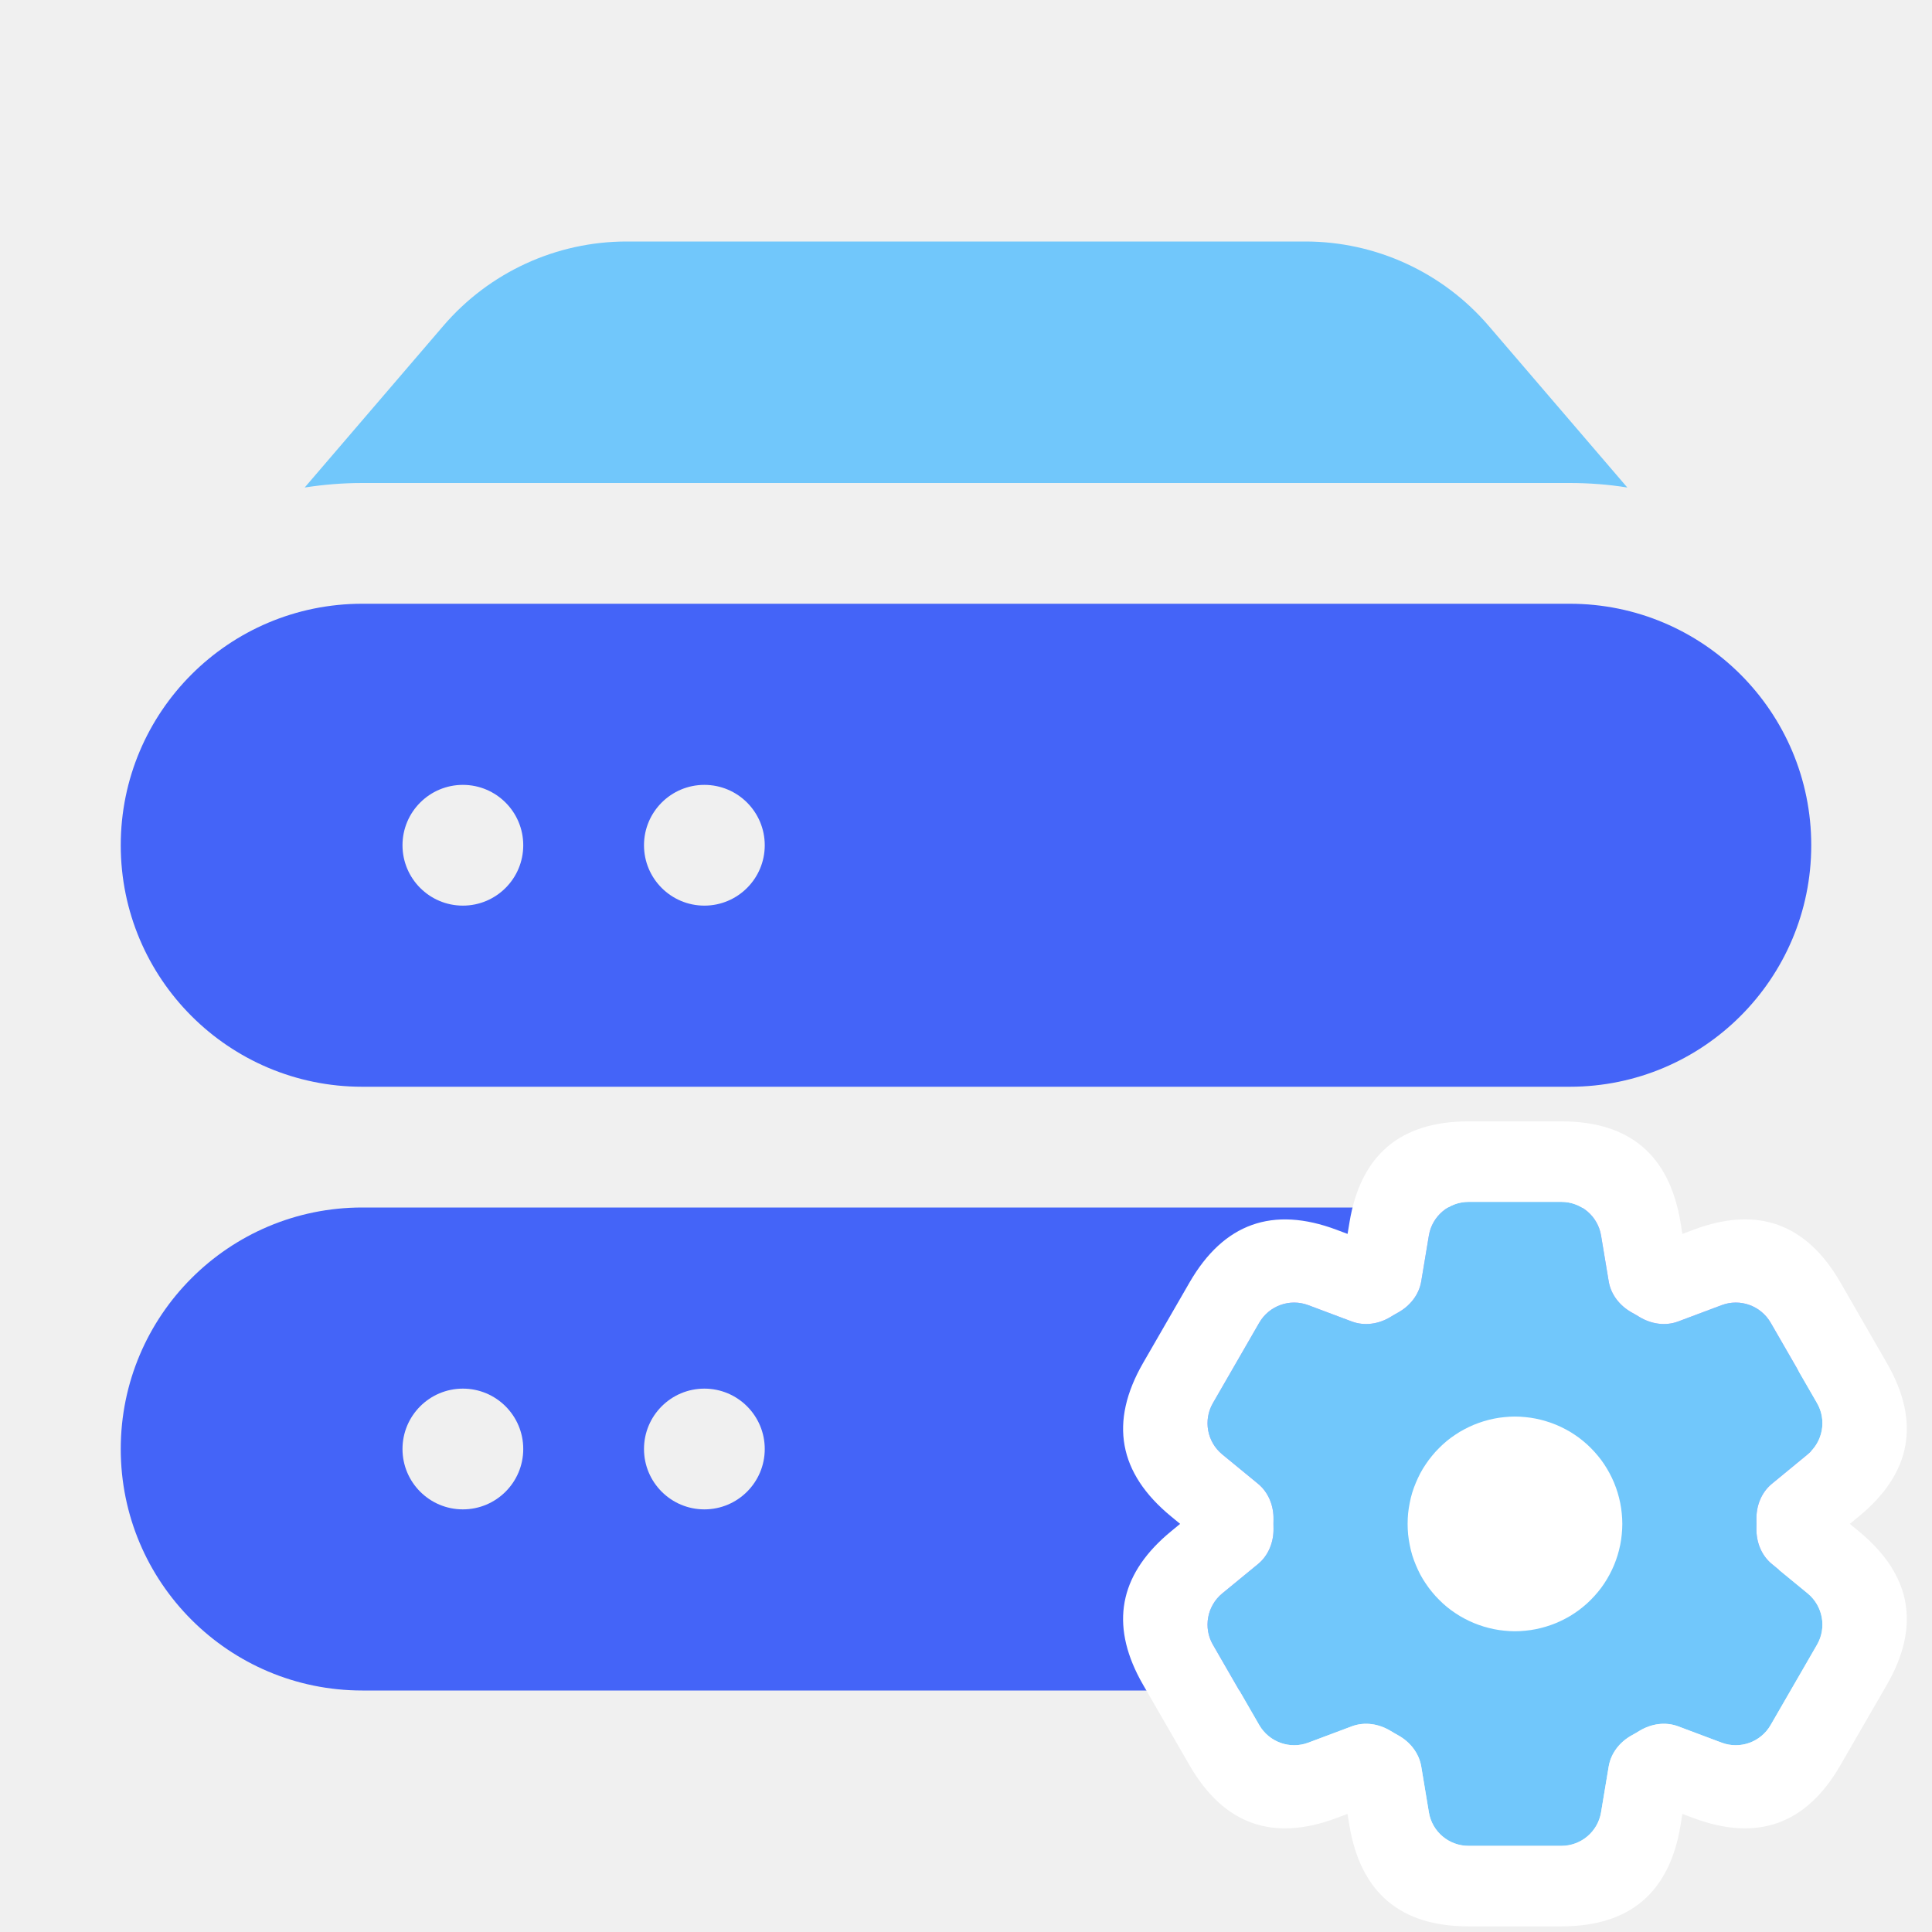
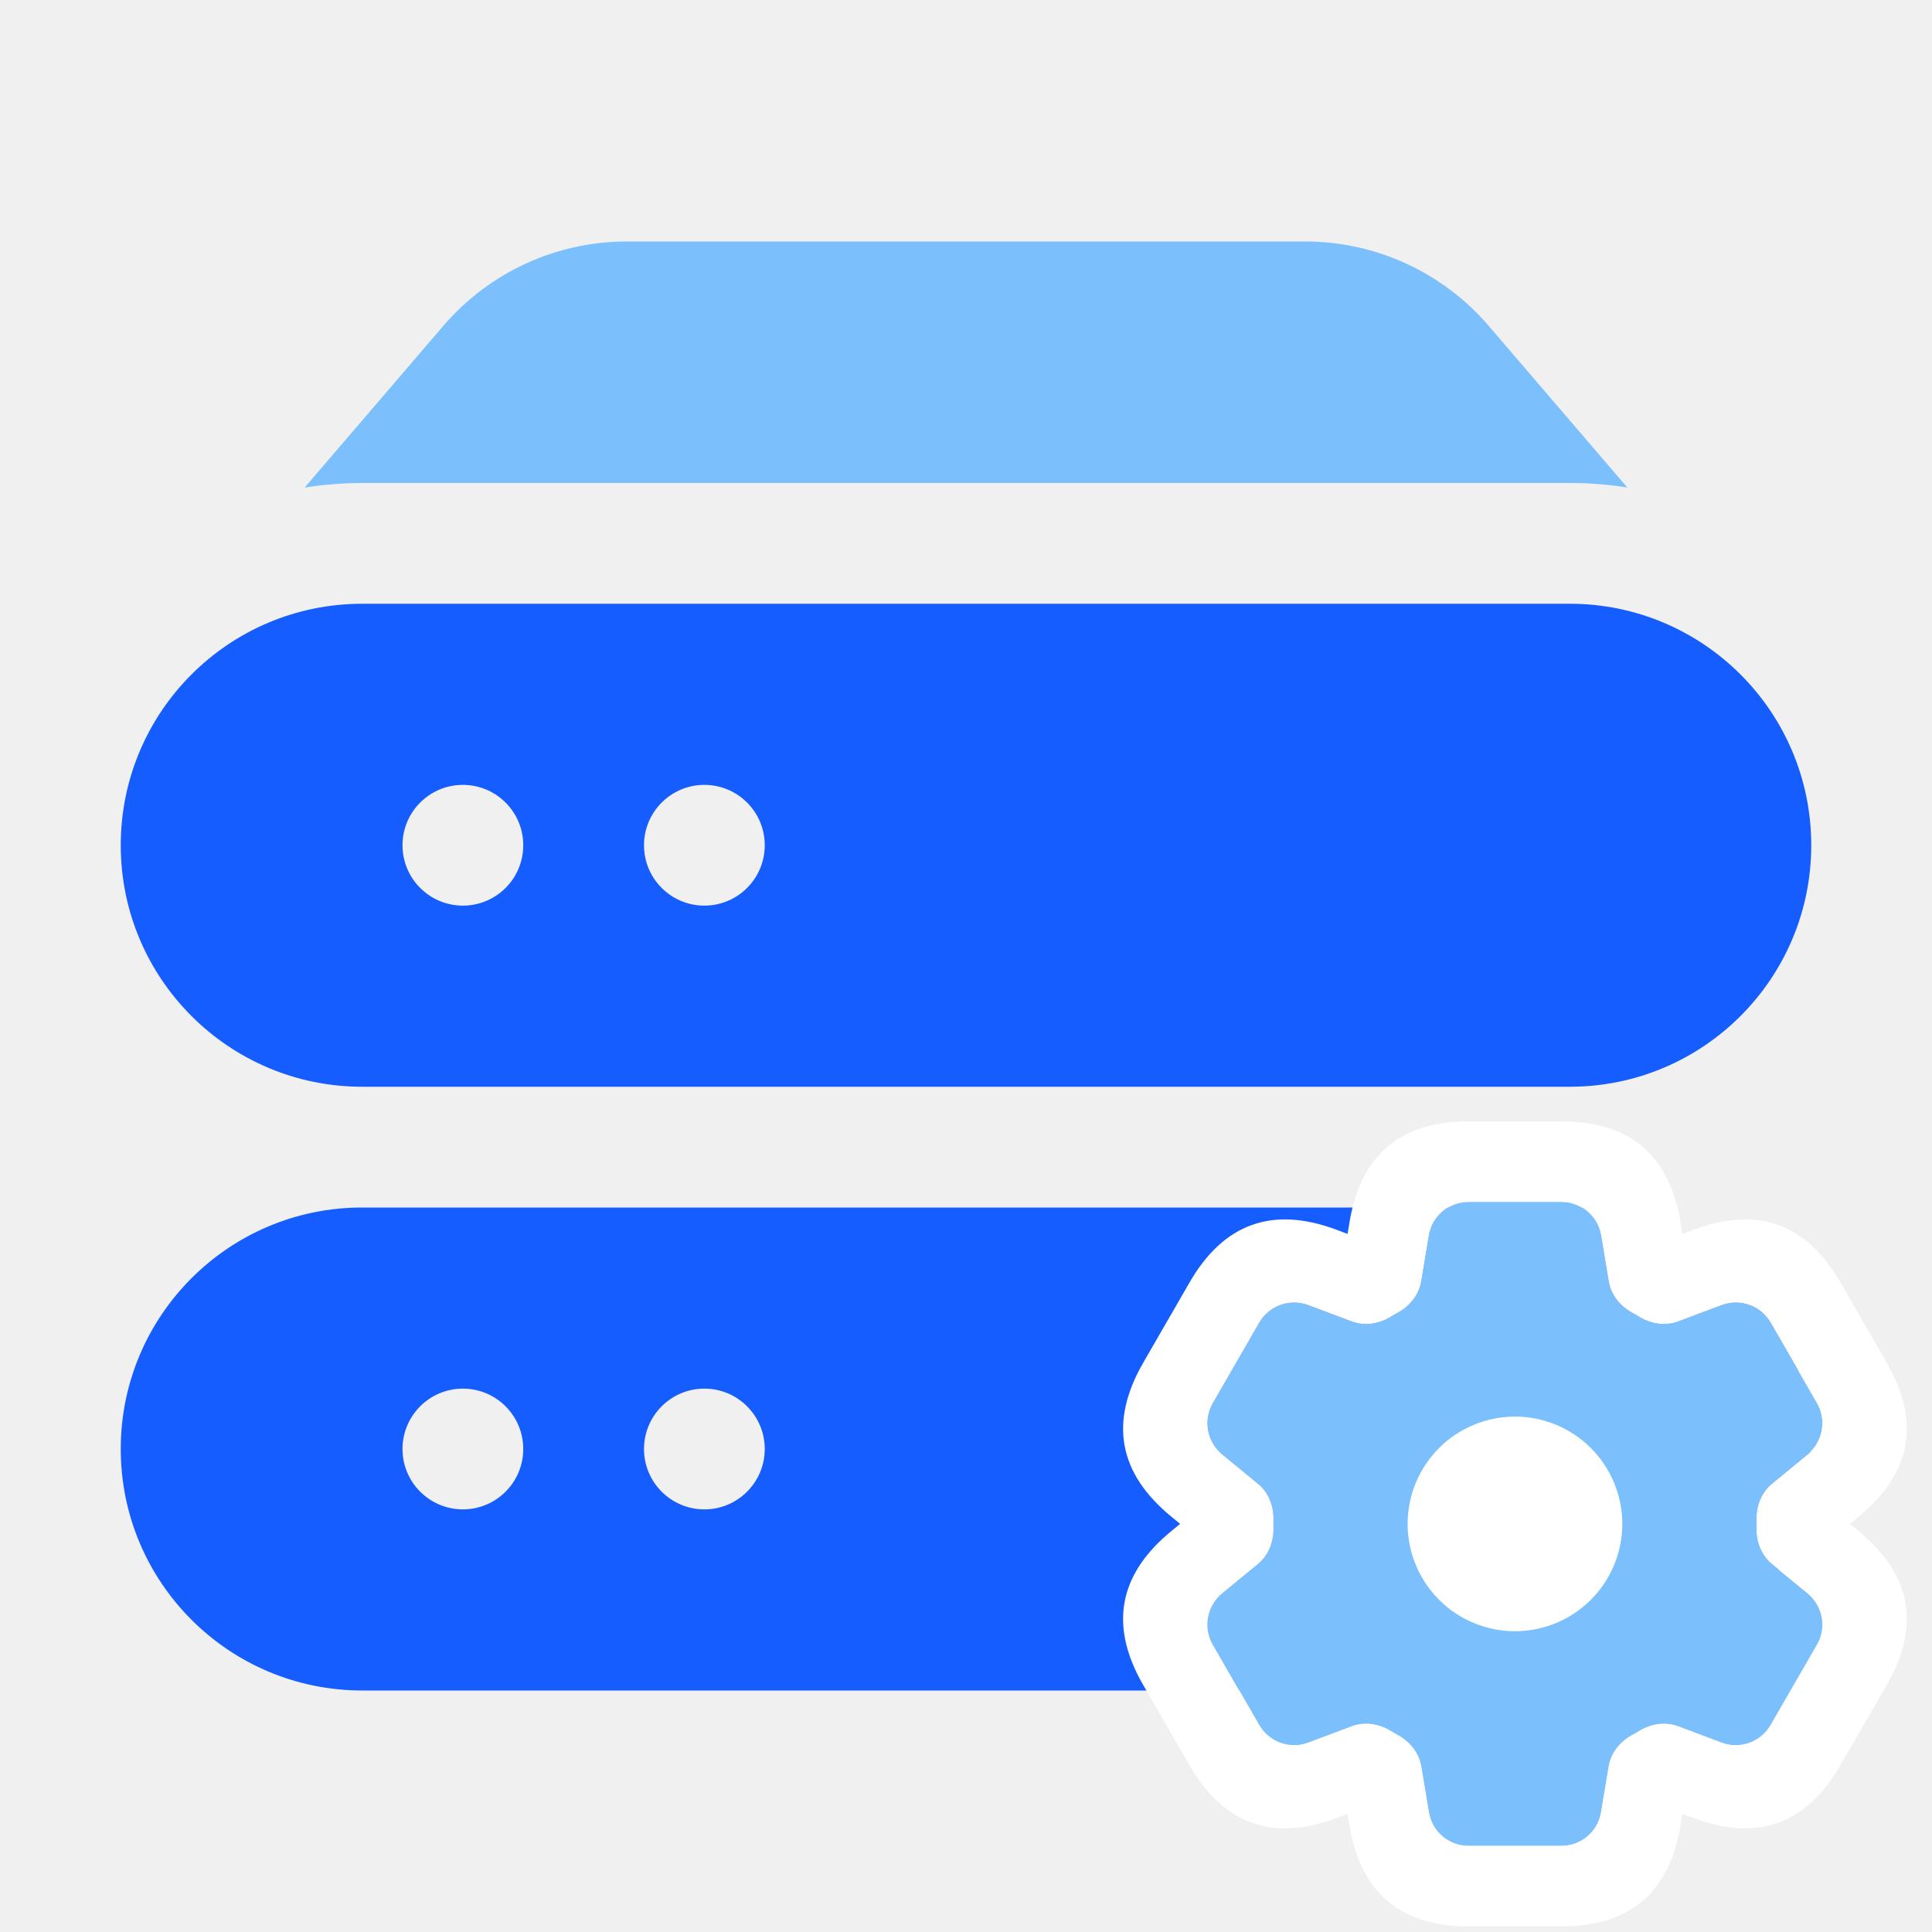
<svg xmlns="http://www.w3.org/2000/svg" fill="none" version="1.1" width="24" height="24" viewBox="0 0 24 24">
  <defs>
    <clipPath id="master_svg0_732_40561">
      <rect x="0" y="0" width="24" height="24" rx="0" />
    </clipPath>
  </defs>
  <g clip-path="url(#master_svg0_732_40561)">
    <g>
-       <path d="M5.507,4.048C6.077,3.383,6.909,3,7.785,3L16.215,3C17.091,3,17.923,3.383,18.493,4.048L20.215,6.056C19.979,6.018,19.739,6,19.5,6L4.5,6C4.257,6,4.018,6.02,3.785,6.056L5.507,4.048Z" fill="#71C7FB" fill-opacity="1" />
+       <path d="M5.507,4.048C6.077,3.383,6.909,3,7.785,3L16.215,3C17.091,3,17.923,3.383,18.493,4.048L20.215,6.056C19.979,6.018,19.739,6,19.5,6L4.5,6C4.257,6,4.018,6.02,3.785,6.056L5.507,4.048Z" fill="#7BC0FC" fill-opacity="1" />
    </g>
    <g>
-       <path d="M1.5,10.5C1.5,8.843,2.843,7.5,4.5,7.5L19.5,7.5C21.157,7.5,22.5,8.843,22.5,10.5C22.5,12.157,21.157,13.5,19.5,13.5L4.5,13.5C2.843,13.5,1.5,12.157,1.5,10.5ZM6.5,10.5C6.5,10.914,6.164,11.25,5.75,11.25C5.336,11.25,5,10.914,5,10.5C5,10.086,5.336,9.75,5.75,9.75C6.164,9.75,6.5,10.086,6.5,10.5ZM8.75,11.25C9.164,11.25,9.5,10.914,9.5,10.5C9.5,10.086,9.164,9.75,8.75,9.75C8.336,9.75,8,10.086,8,10.5C8,10.914,8.336,11.25,8.75,11.25ZM4.5,15C2.843,15,1.5,16.343,1.5,18C1.5,19.657,2.843,21,4.5,21L19.5,21C21.157,21,22.5,19.657,22.5,18C22.5,16.343,21.157,15,19.5,15L4.5,15ZM5.75,18.75C6.164,18.75,6.5,18.414,6.5,18C6.5,17.586,6.164,17.25,5.75,17.25C5.336,17.25,5,17.586,5,18C5,18.414,5.336,18.75,5.75,18.75ZM9.5,18C9.5,18.414,9.164,18.75,8.75,18.75C8.336,18.75,8,18.414,8,18C8,17.586,8.336,17.25,8.75,17.25C9.164,17.25,9.5,17.586,9.5,18Z" fill-rule="evenodd" fill="#4464F8" fill-opacity="1" />
+       <path d="M1.5,10.5C1.5,8.843,2.843,7.5,4.5,7.5L19.5,7.5C21.157,7.5,22.5,8.843,22.5,10.5C22.5,12.157,21.157,13.5,19.5,13.5L4.5,13.5C2.843,13.5,1.5,12.157,1.5,10.5ZM6.5,10.5C6.5,10.914,6.164,11.25,5.75,11.25C5.336,11.25,5,10.914,5,10.5C5,10.086,5.336,9.75,5.75,9.75C6.164,9.75,6.5,10.086,6.5,10.5ZM8.75,11.25C9.164,11.25,9.5,10.914,9.5,10.5C9.5,10.086,9.164,9.75,8.75,9.75C8.336,9.75,8,10.086,8,10.5C8,10.914,8.336,11.25,8.75,11.25ZM4.5,15C2.843,15,1.5,16.343,1.5,18C1.5,19.657,2.843,21,4.5,21L19.5,21C21.157,21,22.5,19.657,22.5,18C22.5,16.343,21.157,15,19.5,15L4.5,15ZM5.75,18.75C6.164,18.75,6.5,18.414,6.5,18C6.5,17.586,6.164,17.25,5.75,17.25C5.336,17.25,5,17.586,5,18C5,18.414,5.336,18.75,5.75,18.75ZM9.5,18C9.5,18.414,9.164,18.75,8.75,18.75C8.336,18.75,8,18.414,8,18C8,17.586,8.336,17.25,8.75,17.25C9.164,17.25,9.5,17.586,9.5,18Z" fill-rule="evenodd" fill="#165DFF" fill-opacity="1" />
    </g>
    <g>
-       <path d="M17.75,15.348C17.79,15.107,17.999,14.93,18.243,14.93L19.396,14.93C19.64,14.93,19.849,15.107,19.889,15.348L19.984,15.918C20.012,16.084,20.123,16.222,20.27,16.304C20.303,16.322,20.336,16.341,20.368,16.361C20.513,16.448,20.688,16.475,20.846,16.416L21.387,16.213C21.616,16.127,21.873,16.219,21.996,16.431L22.572,17.43C22.694,17.641,22.645,17.91,22.456,18.066L22.01,18.433C21.88,18.54,21.816,18.706,21.819,18.874C21.82,18.912,21.82,18.95,21.819,18.987C21.816,19.155,21.88,19.321,22.01,19.428L22.457,19.795C22.645,19.951,22.694,20.22,22.572,20.431L21.995,21.43C21.873,21.641,21.616,21.734,21.387,21.648L20.846,21.445C20.688,21.386,20.513,21.413,20.368,21.5C20.336,21.52,20.303,21.539,20.27,21.557C20.123,21.638,20.012,21.777,19.984,21.943L19.889,22.513C19.849,22.754,19.64,22.93,19.396,22.93L18.243,22.93C17.998,22.93,17.79,22.754,17.75,22.513L17.655,21.943C17.627,21.777,17.516,21.638,17.369,21.557C17.336,21.538,17.303,21.52,17.271,21.5C17.126,21.413,16.951,21.386,16.793,21.445L16.252,21.648C16.023,21.734,15.766,21.641,15.643,21.43L15.067,20.431C14.945,20.22,14.994,19.951,15.182,19.795L15.629,19.428C15.758,19.321,15.823,19.155,15.82,18.987C15.819,18.95,15.819,18.912,15.82,18.874C15.823,18.705,15.758,18.54,15.629,18.433L15.182,18.066C14.994,17.91,14.945,17.642,15.067,17.43L15.643,16.431C15.766,16.219,16.023,16.127,16.252,16.213L16.793,16.416C16.951,16.475,17.126,16.448,17.271,16.361C17.303,16.341,17.336,16.322,17.369,16.304C17.516,16.222,17.627,16.084,17.655,15.918L17.75,15.348L17.75,15.348Z" fill="#71C7FB" fill-opacity="1" />
+       <path d="M17.75,15.348C17.79,15.107,17.999,14.93,18.243,14.93L19.396,14.93C19.64,14.93,19.849,15.107,19.889,15.348L19.984,15.918C20.012,16.084,20.123,16.222,20.27,16.304C20.303,16.322,20.336,16.341,20.368,16.361C20.513,16.448,20.688,16.475,20.846,16.416L21.387,16.213C21.616,16.127,21.873,16.219,21.996,16.431L22.572,17.43C22.694,17.641,22.645,17.91,22.456,18.066L22.01,18.433C21.88,18.54,21.816,18.706,21.819,18.874C21.82,18.912,21.82,18.95,21.819,18.987C21.816,19.155,21.88,19.321,22.01,19.428L22.457,19.795C22.645,19.951,22.694,20.22,22.572,20.431L21.995,21.43C21.873,21.641,21.616,21.734,21.387,21.648L20.846,21.445C20.688,21.386,20.513,21.413,20.368,21.5C20.336,21.52,20.303,21.539,20.27,21.557C20.123,21.638,20.012,21.777,19.984,21.943L19.889,22.513C19.849,22.754,19.64,22.93,19.396,22.93L18.243,22.93C17.998,22.93,17.79,22.754,17.75,22.513L17.655,21.943C17.627,21.777,17.516,21.638,17.369,21.557C17.336,21.538,17.303,21.52,17.271,21.5C17.126,21.413,16.951,21.386,16.793,21.445L16.252,21.648C16.023,21.734,15.766,21.641,15.643,21.43L15.067,20.431C14.945,20.22,14.994,19.951,15.182,19.795L15.629,19.428C15.758,19.321,15.823,19.155,15.82,18.987C15.819,18.95,15.819,18.912,15.82,18.874C15.823,18.705,15.758,18.54,15.629,18.433L15.182,18.066C14.994,17.91,14.945,17.642,15.067,17.43L15.643,16.431C15.766,16.219,16.023,16.127,16.252,16.213L16.793,16.416C16.951,16.475,17.126,16.448,17.271,16.361C17.303,16.341,17.336,16.322,17.369,16.304C17.516,16.222,17.627,16.084,17.655,15.918L17.75,15.348L17.75,15.348Z" fill="#7BC0FC" fill-opacity="1" />
      <path d="M16.764,15.183L16.764,15.184L16.74,15.328L16.604,15.277Q15.413,14.83,14.777,15.931L14.2,16.931Q13.567,18.031,14.547,18.837L14.66,18.93L14.547,19.023Q13.627,19.78,14.128,20.795Q14.161,20.862,14.201,20.931L14.778,21.931Q15.414,23.03,16.603,22.584L16.739,22.533L16.763,22.678Q16.974,23.93,18.243,23.93L19.396,23.93Q20.668,23.93,20.876,22.677L20.899,22.533L21.036,22.584Q22.226,23.03,22.861,21.93L23.438,20.931Q23.993,19.969,23.312,19.23Q23.215,19.125,23.092,19.023L22.979,18.93L23.091,18.838Q24.073,18.031,23.438,16.93L22.862,15.93Q22.225,14.829,21.036,15.277L20.899,15.328L20.876,15.184Q20.667,13.93,19.396,13.93L18.243,13.93Q16.972,13.93,16.764,15.183ZM18.243,14.93C17.999,14.93,17.79,15.107,17.75,15.348L17.655,15.918C17.627,16.084,17.516,16.222,17.369,16.304C17.336,16.322,17.303,16.341,17.271,16.361C17.126,16.448,16.951,16.475,16.793,16.416L16.252,16.213C16.023,16.127,15.766,16.219,15.643,16.431L15.067,17.43C14.945,17.642,14.994,17.91,15.182,18.066L15.629,18.433C15.758,18.54,15.823,18.705,15.82,18.874C15.819,18.912,15.819,18.95,15.82,18.987C15.823,19.155,15.758,19.321,15.629,19.428L15.182,19.795C14.994,19.951,14.945,20.22,15.067,20.431L15.643,21.43C15.766,21.641,16.023,21.734,16.252,21.648L16.793,21.445C16.951,21.386,17.126,21.413,17.271,21.5C17.303,21.52,17.336,21.538,17.369,21.557C17.516,21.638,17.627,21.777,17.655,21.943L17.75,22.513C17.79,22.754,17.998,22.93,18.243,22.93L19.396,22.93C19.64,22.93,19.849,22.754,19.889,22.513L19.984,21.943C20.012,21.777,20.123,21.638,20.27,21.557C20.303,21.539,20.336,21.52,20.368,21.5C20.513,21.413,20.688,21.386,20.846,21.445L21.387,21.648C21.616,21.734,21.873,21.641,21.995,21.43L22.572,20.431C22.694,20.22,22.645,19.951,22.457,19.795L22.01,19.428C21.88,19.321,21.816,19.155,21.819,18.987C21.82,18.95,21.82,18.912,21.819,18.874C21.816,18.706,21.88,18.54,22.01,18.433L22.456,18.066C22.645,17.91,22.694,17.641,22.572,17.43L21.996,16.431C21.873,16.219,21.616,16.127,21.387,16.213L20.846,16.416C20.688,16.475,20.513,16.448,20.368,16.361C20.336,16.341,20.303,16.322,20.27,16.304C20.123,16.222,20.012,16.084,19.984,15.918L19.889,15.348C19.849,15.107,19.64,14.93,19.396,14.93L18.243,14.93Z" fill-rule="evenodd" fill="#FFFFFF" fill-opacity="1" />
    </g>
    <g>
      <path d="M20.153,18.93Q20.153,18.996,20.146,19.061Q20.14,19.126,20.127,19.191Q20.114,19.255,20.095,19.318Q20.076,19.38,20.051,19.441Q20.026,19.501,19.995,19.559Q19.964,19.617,19.928,19.671Q19.892,19.726,19.85,19.776Q19.808,19.827,19.762,19.873Q19.716,19.92,19.665,19.961Q19.615,20.003,19.56,20.039Q19.506,20.076,19.448,20.106Q19.39,20.137,19.33,20.162Q19.269,20.187,19.206,20.206Q19.144,20.225,19.079,20.238Q19.015,20.251,18.95,20.257Q18.885,20.264,18.819,20.264Q18.754,20.264,18.689,20.257Q18.623,20.251,18.559,20.238Q18.495,20.225,18.432,20.206Q18.37,20.187,18.309,20.162Q18.249,20.137,18.191,20.106Q18.133,20.076,18.079,20.039Q18.024,20.003,17.973,19.961Q17.923,19.92,17.877,19.873Q17.83,19.827,17.789,19.776Q17.747,19.726,17.711,19.671Q17.674,19.617,17.643,19.559Q17.613,19.501,17.588,19.441Q17.562,19.38,17.543,19.318Q17.524,19.255,17.512,19.191Q17.499,19.126,17.492,19.061Q17.486,18.996,17.486,18.93Q17.486,18.865,17.492,18.8Q17.499,18.735,17.512,18.67Q17.524,18.606,17.543,18.543Q17.562,18.481,17.588,18.42Q17.613,18.36,17.643,18.302Q17.674,18.244,17.711,18.19Q17.747,18.135,17.789,18.085Q17.83,18.034,17.877,17.988Q17.923,17.941,17.973,17.9Q18.024,17.858,18.079,17.822Q18.133,17.785,18.191,17.755Q18.249,17.724,18.309,17.699Q18.37,17.674,18.432,17.655Q18.495,17.636,18.559,17.623Q18.623,17.61,18.689,17.604Q18.754,17.597,18.819,17.597Q18.885,17.597,18.95,17.604Q19.015,17.61,19.079,17.623Q19.144,17.636,19.206,17.655Q19.269,17.674,19.33,17.699Q19.39,17.724,19.448,17.755Q19.506,17.785,19.56,17.822Q19.615,17.858,19.665,17.9Q19.716,17.941,19.762,17.988Q19.808,18.034,19.85,18.085Q19.892,18.135,19.928,18.19Q19.964,18.244,19.995,18.302Q20.026,18.36,20.051,18.42Q20.076,18.481,20.095,18.543Q20.114,18.606,20.127,18.67Q20.14,18.735,20.146,18.8Q20.153,18.865,20.153,18.93Z" fill="#FFFFFF" fill-opacity="1" />
    </g>
  </g>
</svg>
